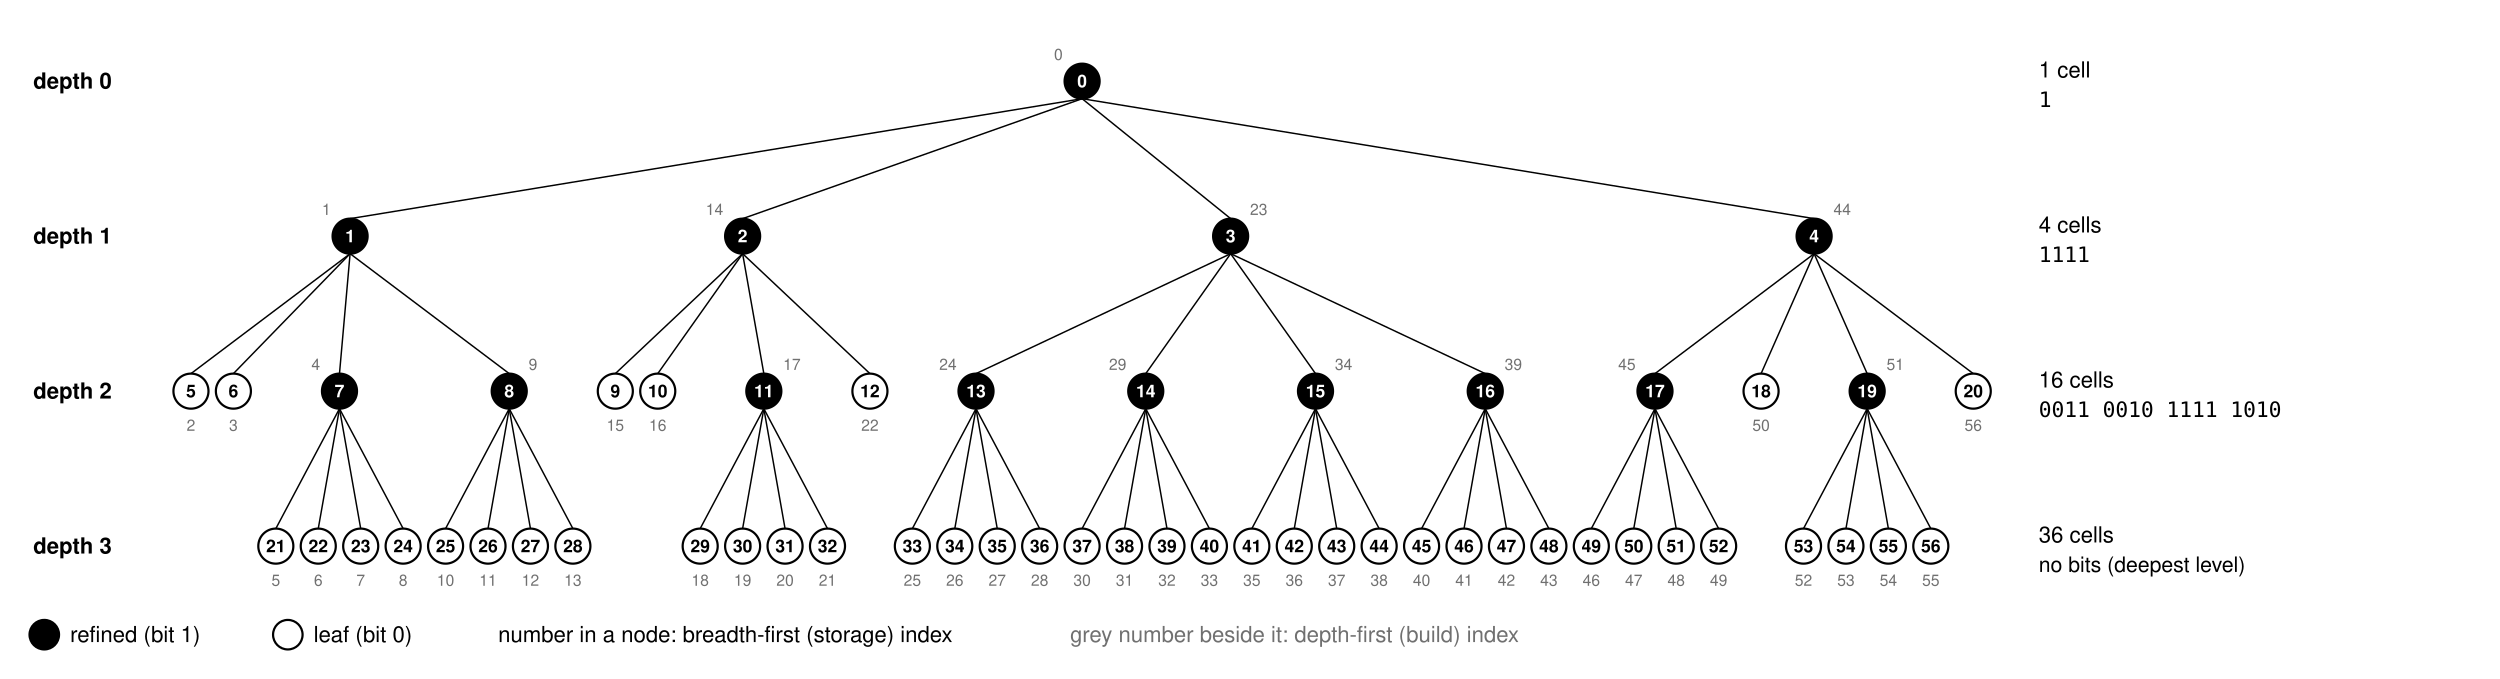
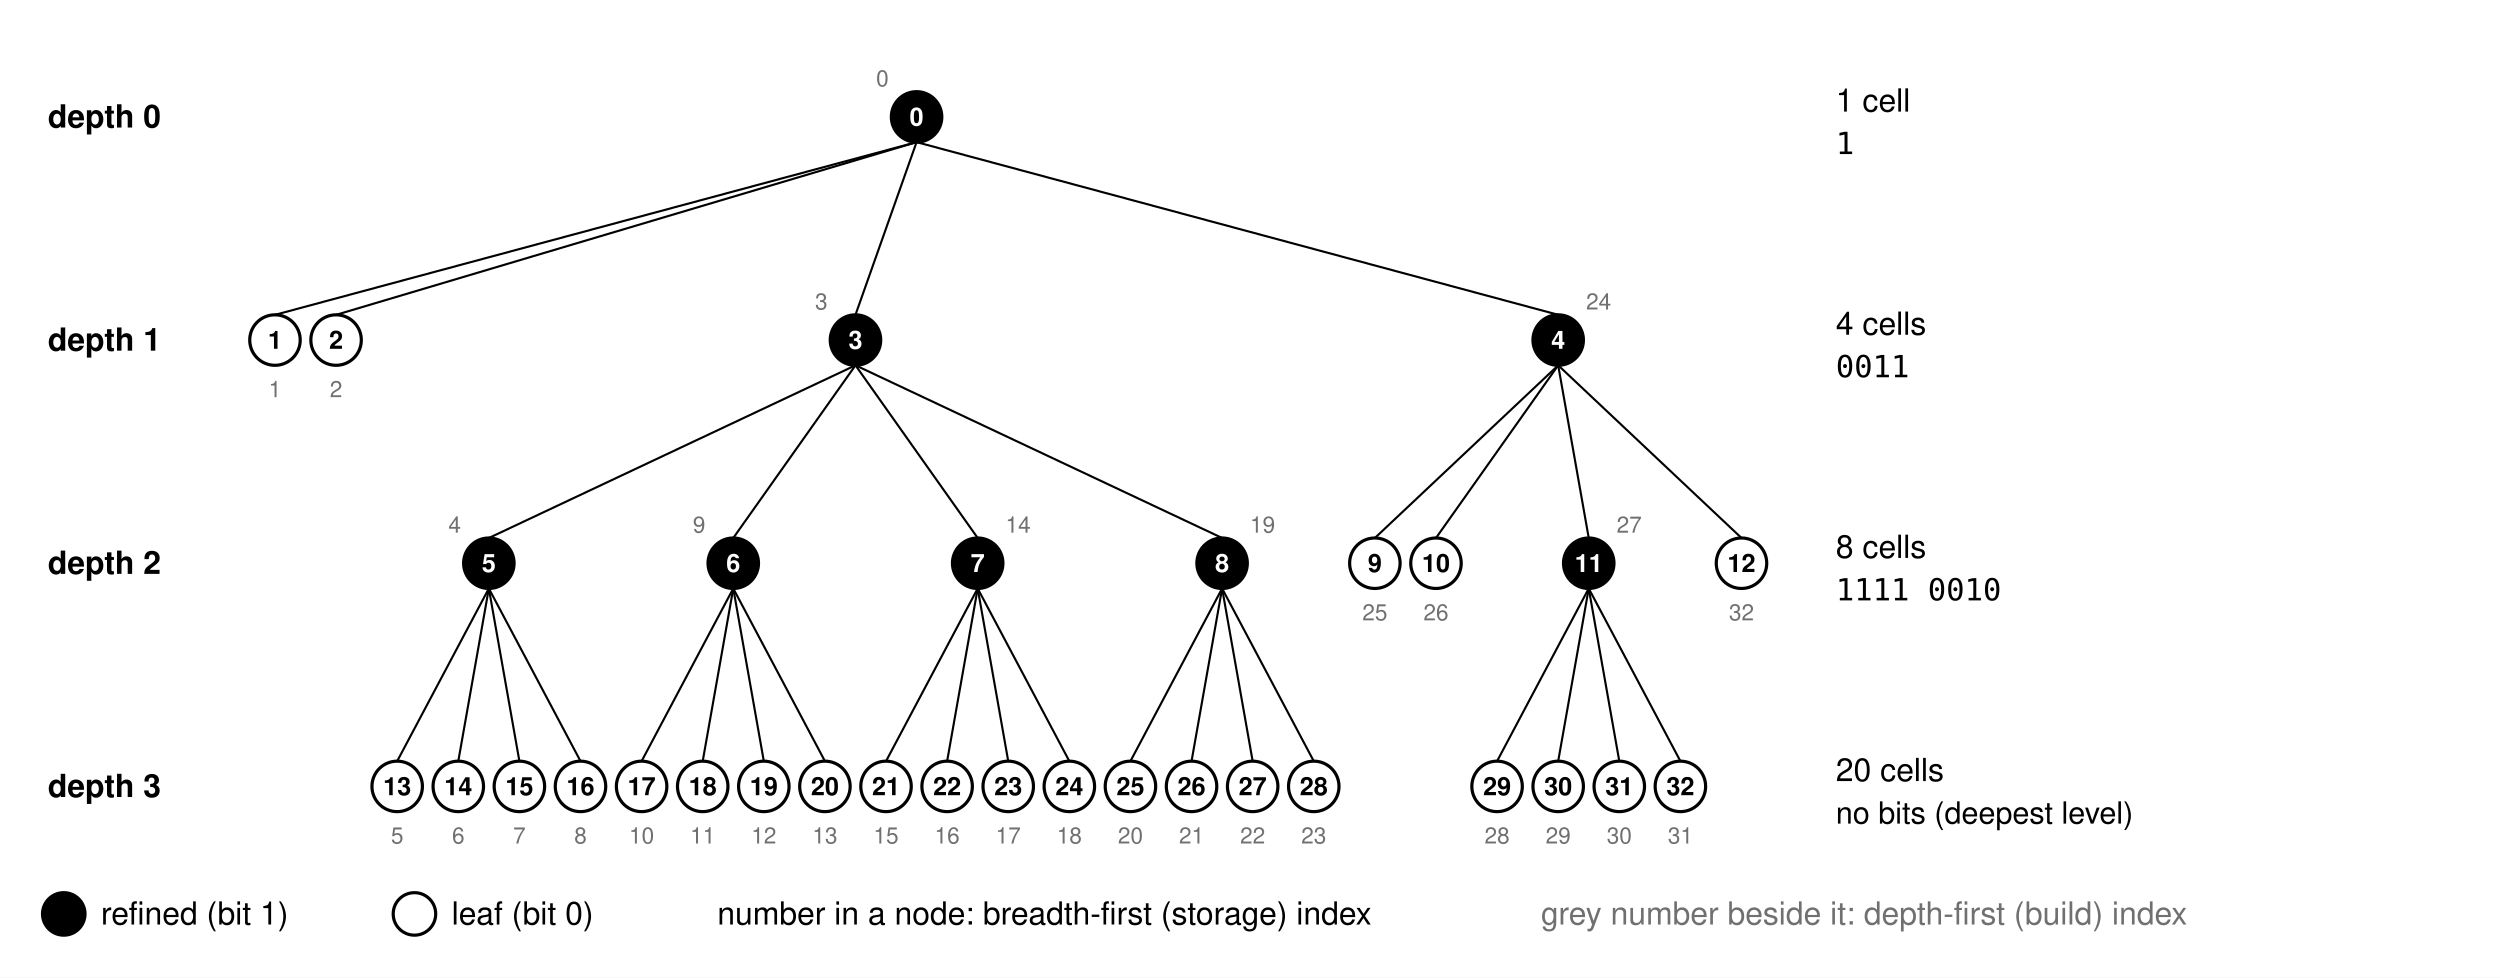
- <svg xmlns="http://www.w3.org/2000/svg" width="1355" height="368" viewBox="0 0 1355 368" role="img" aria-label="The single quadtree with depth-first and breadth-first indices" font-family="Helvetica, Arial, sans-serif">
-   <rect width="1355" height="368" fill="#ffffff" />
-   <line x1="586.50" y1="53.50" x2="189.75" y2="118.50" stroke="#000000" stroke-width="0.8" />
-   <line x1="586.50" y1="53.50" x2="402.50" y2="118.50" stroke="#000000" stroke-width="0.8" />
-   <line x1="586.50" y1="53.50" x2="667.00" y2="118.50" stroke="#000000" stroke-width="0.8" />
-   <line x1="586.50" y1="53.50" x2="983.25" y2="118.50" stroke="#000000" stroke-width="0.8" />
-   <line x1="189.75" y1="137.50" x2="103.50" y2="202.50" stroke="#000000" stroke-width="0.8" />
-   <line x1="189.75" y1="137.50" x2="126.50" y2="202.50" stroke="#000000" stroke-width="0.8" />
-   <line x1="189.75" y1="137.50" x2="184.00" y2="202.50" stroke="#000000" stroke-width="0.8" />
-   <line x1="189.75" y1="137.50" x2="276.00" y2="202.50" stroke="#000000" stroke-width="0.8" />
+ <svg xmlns="http://www.w3.org/2000/svg" width="941" height="368" viewBox="0 0 941 368" role="img" aria-label="The single quadtree with depth-first and breadth-first indices" font-family="Helvetica, Arial, sans-serif">
+   <rect width="941" height="368" fill="#ffffff" />
+   <line x1="345.00" y1="53.50" x2="103.50" y2="118.50" stroke="#000000" stroke-width="0.8" />
+   <line x1="345.00" y1="53.50" x2="126.50" y2="118.50" stroke="#000000" stroke-width="0.8" />
+   <line x1="345.00" y1="53.50" x2="322.00" y2="118.50" stroke="#000000" stroke-width="0.8" />
+   <line x1="345.00" y1="53.50" x2="586.50" y2="118.50" stroke="#000000" stroke-width="0.8" />
+   <line x1="322.00" y1="137.50" x2="184.00" y2="202.50" stroke="#000000" stroke-width="0.8" />
+   <line x1="322.00" y1="137.50" x2="276.00" y2="202.50" stroke="#000000" stroke-width="0.8" />
+   <line x1="322.00" y1="137.50" x2="368.00" y2="202.50" stroke="#000000" stroke-width="0.8" />
+   <line x1="322.00" y1="137.50" x2="460.00" y2="202.50" stroke="#000000" stroke-width="0.8" />
  <line x1="184.00" y1="221.50" x2="149.50" y2="286.50" stroke="#000000" stroke-width="0.8" />
  <line x1="184.00" y1="221.50" x2="172.50" y2="286.50" stroke="#000000" stroke-width="0.8" />
  <line x1="184.00" y1="221.50" x2="195.50" y2="286.50" stroke="#000000" stroke-width="0.8" />
  <line x1="184.00" y1="221.50" x2="218.50" y2="286.50" stroke="#000000" stroke-width="0.8" />
  <line x1="276.00" y1="221.50" x2="241.50" y2="286.50" stroke="#000000" stroke-width="0.8" />
  <line x1="276.00" y1="221.50" x2="264.50" y2="286.50" stroke="#000000" stroke-width="0.8" />
  <line x1="276.00" y1="221.50" x2="287.50" y2="286.50" stroke="#000000" stroke-width="0.8" />
  <line x1="276.00" y1="221.50" x2="310.50" y2="286.50" stroke="#000000" stroke-width="0.8" />
-   <line x1="402.50" y1="137.50" x2="333.50" y2="202.50" stroke="#000000" stroke-width="0.8" />
-   <line x1="402.50" y1="137.50" x2="356.50" y2="202.50" stroke="#000000" stroke-width="0.8" />
-   <line x1="402.50" y1="137.50" x2="414.00" y2="202.50" stroke="#000000" stroke-width="0.8" />
-   <line x1="402.50" y1="137.50" x2="471.50" y2="202.50" stroke="#000000" stroke-width="0.8" />
-   <line x1="414.00" y1="221.50" x2="379.50" y2="286.50" stroke="#000000" stroke-width="0.8" />
-   <line x1="414.00" y1="221.50" x2="402.50" y2="286.50" stroke="#000000" stroke-width="0.8" />
-   <line x1="414.00" y1="221.50" x2="425.50" y2="286.50" stroke="#000000" stroke-width="0.8" />
-   <line x1="414.00" y1="221.50" x2="448.50" y2="286.50" stroke="#000000" stroke-width="0.8" />
-   <line x1="667.00" y1="137.50" x2="529.00" y2="202.50" stroke="#000000" stroke-width="0.8" />
-   <line x1="667.00" y1="137.50" x2="621.00" y2="202.50" stroke="#000000" stroke-width="0.8" />
-   <line x1="667.00" y1="137.50" x2="713.00" y2="202.50" stroke="#000000" stroke-width="0.8" />
-   <line x1="667.00" y1="137.50" x2="805.00" y2="202.50" stroke="#000000" stroke-width="0.8" />
-   <line x1="529.00" y1="221.50" x2="494.50" y2="286.50" stroke="#000000" stroke-width="0.8" />
-   <line x1="529.00" y1="221.50" x2="517.50" y2="286.50" stroke="#000000" stroke-width="0.8" />
-   <line x1="529.00" y1="221.50" x2="540.50" y2="286.50" stroke="#000000" stroke-width="0.8" />
-   <line x1="529.00" y1="221.50" x2="563.50" y2="286.50" stroke="#000000" stroke-width="0.8" />
-   <line x1="621.00" y1="221.50" x2="586.50" y2="286.50" stroke="#000000" stroke-width="0.8" />
-   <line x1="621.00" y1="221.50" x2="609.50" y2="286.50" stroke="#000000" stroke-width="0.8" />
-   <line x1="621.00" y1="221.50" x2="632.50" y2="286.50" stroke="#000000" stroke-width="0.8" />
-   <line x1="621.00" y1="221.50" x2="655.50" y2="286.50" stroke="#000000" stroke-width="0.8" />
-   <line x1="713.00" y1="221.50" x2="678.50" y2="286.50" stroke="#000000" stroke-width="0.8" />
-   <line x1="713.00" y1="221.50" x2="701.50" y2="286.50" stroke="#000000" stroke-width="0.8" />
-   <line x1="713.00" y1="221.50" x2="724.50" y2="286.50" stroke="#000000" stroke-width="0.8" />
-   <line x1="713.00" y1="221.50" x2="747.50" y2="286.50" stroke="#000000" stroke-width="0.8" />
-   <line x1="805.00" y1="221.50" x2="770.50" y2="286.50" stroke="#000000" stroke-width="0.8" />
-   <line x1="805.00" y1="221.50" x2="793.50" y2="286.50" stroke="#000000" stroke-width="0.8" />
-   <line x1="805.00" y1="221.50" x2="816.50" y2="286.50" stroke="#000000" stroke-width="0.8" />
-   <line x1="805.00" y1="221.50" x2="839.50" y2="286.50" stroke="#000000" stroke-width="0.8" />
-   <line x1="983.25" y1="137.50" x2="897.00" y2="202.50" stroke="#000000" stroke-width="0.8" />
-   <line x1="983.25" y1="137.50" x2="954.50" y2="202.50" stroke="#000000" stroke-width="0.8" />
-   <line x1="983.25" y1="137.50" x2="1012.00" y2="202.50" stroke="#000000" stroke-width="0.8" />
-   <line x1="983.25" y1="137.50" x2="1069.50" y2="202.50" stroke="#000000" stroke-width="0.8" />
-   <line x1="897.00" y1="221.50" x2="862.50" y2="286.50" stroke="#000000" stroke-width="0.8" />
-   <line x1="897.00" y1="221.50" x2="885.50" y2="286.50" stroke="#000000" stroke-width="0.8" />
-   <line x1="897.00" y1="221.50" x2="908.50" y2="286.50" stroke="#000000" stroke-width="0.8" />
-   <line x1="897.00" y1="221.50" x2="931.50" y2="286.50" stroke="#000000" stroke-width="0.8" />
-   <line x1="1012.00" y1="221.50" x2="977.50" y2="286.50" stroke="#000000" stroke-width="0.8" />
-   <line x1="1012.00" y1="221.50" x2="1000.50" y2="286.50" stroke="#000000" stroke-width="0.8" />
-   <line x1="1012.00" y1="221.50" x2="1023.50" y2="286.50" stroke="#000000" stroke-width="0.8" />
-   <line x1="1012.00" y1="221.50" x2="1046.50" y2="286.50" stroke="#000000" stroke-width="0.8" />
-   <circle cx="586.50" cy="44.00" r="9.5" fill="#000000" stroke="#000000" stroke-width="1.2" />
-   <text x="586.50" y="47.30" font-size="9.5" text-anchor="middle" font-weight="bold" font-family="Helvetica, Arial, sans-serif" fill="#ffffff">0</text>
-   <text x="576.00" y="32.50" font-size="8.5" text-anchor="end" font-weight="normal" font-family="Helvetica, Arial, sans-serif" fill="#707070">0</text>
-   <circle cx="189.75" cy="128.00" r="9.5" fill="#000000" stroke="#000000" stroke-width="1.2" />
-   <text x="189.75" y="131.30" font-size="9.5" text-anchor="middle" font-weight="bold" font-family="Helvetica, Arial, sans-serif" fill="#ffffff">1</text>
-   <text x="179.25" y="116.50" font-size="8.5" text-anchor="end" font-weight="normal" font-family="Helvetica, Arial, sans-serif" fill="#707070">1</text>
-   <circle cx="103.50" cy="212.00" r="9.5" fill="#ffffff" stroke="#000000" stroke-width="1.2" />
-   <text x="103.50" y="215.30" font-size="9.5" text-anchor="middle" font-weight="bold" font-family="Helvetica, Arial, sans-serif" fill="#000000">5</text>
-   <text x="103.50" y="233.50" font-size="8.5" text-anchor="middle" font-weight="normal" font-family="Helvetica, Arial, sans-serif" fill="#707070">2</text>
-   <circle cx="126.50" cy="212.00" r="9.5" fill="#ffffff" stroke="#000000" stroke-width="1.2" />
-   <text x="126.50" y="215.30" font-size="9.5" text-anchor="middle" font-weight="bold" font-family="Helvetica, Arial, sans-serif" fill="#000000">6</text>
-   <text x="126.50" y="233.50" font-size="8.5" text-anchor="middle" font-weight="normal" font-family="Helvetica, Arial, sans-serif" fill="#707070">3</text>
+   <line x1="368.00" y1="221.50" x2="333.50" y2="286.50" stroke="#000000" stroke-width="0.8" />
+   <line x1="368.00" y1="221.50" x2="356.50" y2="286.50" stroke="#000000" stroke-width="0.8" />
+   <line x1="368.00" y1="221.50" x2="379.50" y2="286.50" stroke="#000000" stroke-width="0.8" />
+   <line x1="368.00" y1="221.50" x2="402.50" y2="286.50" stroke="#000000" stroke-width="0.8" />
+   <line x1="460.00" y1="221.50" x2="425.50" y2="286.50" stroke="#000000" stroke-width="0.8" />
+   <line x1="460.00" y1="221.50" x2="448.50" y2="286.50" stroke="#000000" stroke-width="0.8" />
+   <line x1="460.00" y1="221.50" x2="471.50" y2="286.50" stroke="#000000" stroke-width="0.8" />
+   <line x1="460.00" y1="221.50" x2="494.50" y2="286.50" stroke="#000000" stroke-width="0.8" />
+   <line x1="586.50" y1="137.50" x2="517.50" y2="202.50" stroke="#000000" stroke-width="0.8" />
+   <line x1="586.50" y1="137.50" x2="540.50" y2="202.50" stroke="#000000" stroke-width="0.8" />
+   <line x1="586.50" y1="137.50" x2="598.00" y2="202.50" stroke="#000000" stroke-width="0.8" />
+   <line x1="586.50" y1="137.50" x2="655.50" y2="202.50" stroke="#000000" stroke-width="0.8" />
+   <line x1="598.00" y1="221.50" x2="563.50" y2="286.50" stroke="#000000" stroke-width="0.8" />
+   <line x1="598.00" y1="221.50" x2="586.50" y2="286.50" stroke="#000000" stroke-width="0.8" />
+   <line x1="598.00" y1="221.50" x2="609.50" y2="286.50" stroke="#000000" stroke-width="0.8" />
+   <line x1="598.00" y1="221.50" x2="632.50" y2="286.50" stroke="#000000" stroke-width="0.8" />
+   <circle cx="345.00" cy="44.00" r="9.5" fill="#000000" stroke="#000000" stroke-width="1.2" />
+   <text x="345.00" y="47.30" font-size="9.5" text-anchor="middle" font-weight="bold" font-family="Helvetica, Arial, sans-serif" fill="#ffffff">0</text>
+   <text x="334.50" y="32.50" font-size="8.5" text-anchor="end" font-weight="normal" font-family="Helvetica, Arial, sans-serif" fill="#707070">0</text>
+   <circle cx="103.50" cy="128.00" r="9.5" fill="#ffffff" stroke="#000000" stroke-width="1.2" />
+   <text x="103.50" y="131.30" font-size="9.5" text-anchor="middle" font-weight="bold" font-family="Helvetica, Arial, sans-serif" fill="#000000">1</text>
+   <text x="103.50" y="149.50" font-size="8.5" text-anchor="middle" font-weight="normal" font-family="Helvetica, Arial, sans-serif" fill="#707070">1</text>
+   <circle cx="126.50" cy="128.00" r="9.5" fill="#ffffff" stroke="#000000" stroke-width="1.2" />
+   <text x="126.50" y="131.30" font-size="9.5" text-anchor="middle" font-weight="bold" font-family="Helvetica, Arial, sans-serif" fill="#000000">2</text>
+   <text x="126.50" y="149.50" font-size="8.5" text-anchor="middle" font-weight="normal" font-family="Helvetica, Arial, sans-serif" fill="#707070">2</text>
+   <circle cx="322.00" cy="128.00" r="9.5" fill="#000000" stroke="#000000" stroke-width="1.2" />
+   <text x="322.00" y="131.30" font-size="9.5" text-anchor="middle" font-weight="bold" font-family="Helvetica, Arial, sans-serif" fill="#ffffff">3</text>
+   <text x="311.50" y="116.50" font-size="8.5" text-anchor="end" font-weight="normal" font-family="Helvetica, Arial, sans-serif" fill="#707070">3</text>
  <circle cx="184.00" cy="212.00" r="9.5" fill="#000000" stroke="#000000" stroke-width="1.2" />
-   <text x="184.00" y="215.30" font-size="9.5" text-anchor="middle" font-weight="bold" font-family="Helvetica, Arial, sans-serif" fill="#ffffff">7</text>
+   <text x="184.00" y="215.30" font-size="9.5" text-anchor="middle" font-weight="bold" font-family="Helvetica, Arial, sans-serif" fill="#ffffff">5</text>
  <text x="173.50" y="200.50" font-size="8.5" text-anchor="end" font-weight="normal" font-family="Helvetica, Arial, sans-serif" fill="#707070">4</text>
  <circle cx="149.50" cy="296.00" r="9.5" fill="#ffffff" stroke="#000000" stroke-width="1.2" />
-   <text x="149.50" y="299.30" font-size="9.5" text-anchor="middle" font-weight="bold" font-family="Helvetica, Arial, sans-serif" fill="#000000">21</text>
+   <text x="149.50" y="299.30" font-size="9.5" text-anchor="middle" font-weight="bold" font-family="Helvetica, Arial, sans-serif" fill="#000000">13</text>
  <text x="149.50" y="317.50" font-size="8.5" text-anchor="middle" font-weight="normal" font-family="Helvetica, Arial, sans-serif" fill="#707070">5</text>
  <circle cx="172.50" cy="296.00" r="9.5" fill="#ffffff" stroke="#000000" stroke-width="1.2" />
-   <text x="172.50" y="299.30" font-size="9.5" text-anchor="middle" font-weight="bold" font-family="Helvetica, Arial, sans-serif" fill="#000000">22</text>
+   <text x="172.50" y="299.30" font-size="9.5" text-anchor="middle" font-weight="bold" font-family="Helvetica, Arial, sans-serif" fill="#000000">14</text>
  <text x="172.50" y="317.50" font-size="8.5" text-anchor="middle" font-weight="normal" font-family="Helvetica, Arial, sans-serif" fill="#707070">6</text>
  <circle cx="195.50" cy="296.00" r="9.5" fill="#ffffff" stroke="#000000" stroke-width="1.2" />
-   <text x="195.50" y="299.30" font-size="9.5" text-anchor="middle" font-weight="bold" font-family="Helvetica, Arial, sans-serif" fill="#000000">23</text>
+   <text x="195.50" y="299.30" font-size="9.5" text-anchor="middle" font-weight="bold" font-family="Helvetica, Arial, sans-serif" fill="#000000">15</text>
  <text x="195.50" y="317.50" font-size="8.5" text-anchor="middle" font-weight="normal" font-family="Helvetica, Arial, sans-serif" fill="#707070">7</text>
  <circle cx="218.50" cy="296.00" r="9.5" fill="#ffffff" stroke="#000000" stroke-width="1.2" />
-   <text x="218.50" y="299.30" font-size="9.5" text-anchor="middle" font-weight="bold" font-family="Helvetica, Arial, sans-serif" fill="#000000">24</text>
+   <text x="218.50" y="299.30" font-size="9.5" text-anchor="middle" font-weight="bold" font-family="Helvetica, Arial, sans-serif" fill="#000000">16</text>
  <text x="218.50" y="317.50" font-size="8.5" text-anchor="middle" font-weight="normal" font-family="Helvetica, Arial, sans-serif" fill="#707070">8</text>
  <circle cx="276.00" cy="212.00" r="9.5" fill="#000000" stroke="#000000" stroke-width="1.2" />
-   <text x="276.00" y="215.30" font-size="9.5" text-anchor="middle" font-weight="bold" font-family="Helvetica, Arial, sans-serif" fill="#ffffff">8</text>
-   <text x="286.50" y="200.50" font-size="8.5" text-anchor="start" font-weight="normal" font-family="Helvetica, Arial, sans-serif" fill="#707070">9</text>
+   <text x="276.00" y="215.30" font-size="9.5" text-anchor="middle" font-weight="bold" font-family="Helvetica, Arial, sans-serif" fill="#ffffff">6</text>
+   <text x="265.50" y="200.50" font-size="8.5" text-anchor="end" font-weight="normal" font-family="Helvetica, Arial, sans-serif" fill="#707070">9</text>
  <circle cx="241.50" cy="296.00" r="9.5" fill="#ffffff" stroke="#000000" stroke-width="1.2" />
-   <text x="241.50" y="299.30" font-size="9.5" text-anchor="middle" font-weight="bold" font-family="Helvetica, Arial, sans-serif" fill="#000000">25</text>
+   <text x="241.50" y="299.30" font-size="9.5" text-anchor="middle" font-weight="bold" font-family="Helvetica, Arial, sans-serif" fill="#000000">17</text>
  <text x="241.50" y="317.50" font-size="8.5" text-anchor="middle" font-weight="normal" font-family="Helvetica, Arial, sans-serif" fill="#707070">10</text>
  <circle cx="264.50" cy="296.00" r="9.5" fill="#ffffff" stroke="#000000" stroke-width="1.2" />
-   <text x="264.50" y="299.30" font-size="9.5" text-anchor="middle" font-weight="bold" font-family="Helvetica, Arial, sans-serif" fill="#000000">26</text>
+   <text x="264.50" y="299.30" font-size="9.5" text-anchor="middle" font-weight="bold" font-family="Helvetica, Arial, sans-serif" fill="#000000">18</text>
  <text x="264.50" y="317.50" font-size="8.5" text-anchor="middle" font-weight="normal" font-family="Helvetica, Arial, sans-serif" fill="#707070">11</text>
  <circle cx="287.50" cy="296.00" r="9.5" fill="#ffffff" stroke="#000000" stroke-width="1.2" />
-   <text x="287.50" y="299.30" font-size="9.5" text-anchor="middle" font-weight="bold" font-family="Helvetica, Arial, sans-serif" fill="#000000">27</text>
+   <text x="287.50" y="299.30" font-size="9.5" text-anchor="middle" font-weight="bold" font-family="Helvetica, Arial, sans-serif" fill="#000000">19</text>
  <text x="287.50" y="317.50" font-size="8.5" text-anchor="middle" font-weight="normal" font-family="Helvetica, Arial, sans-serif" fill="#707070">12</text>
  <circle cx="310.50" cy="296.00" r="9.5" fill="#ffffff" stroke="#000000" stroke-width="1.2" />
-   <text x="310.50" y="299.30" font-size="9.5" text-anchor="middle" font-weight="bold" font-family="Helvetica, Arial, sans-serif" fill="#000000">28</text>
+   <text x="310.50" y="299.30" font-size="9.5" text-anchor="middle" font-weight="bold" font-family="Helvetica, Arial, sans-serif" fill="#000000">20</text>
  <text x="310.50" y="317.50" font-size="8.5" text-anchor="middle" font-weight="normal" font-family="Helvetica, Arial, sans-serif" fill="#707070">13</text>
-   <circle cx="402.50" cy="128.00" r="9.5" fill="#000000" stroke="#000000" stroke-width="1.2" />
-   <text x="402.50" y="131.30" font-size="9.5" text-anchor="middle" font-weight="bold" font-family="Helvetica, Arial, sans-serif" fill="#ffffff">2</text>
-   <text x="392.00" y="116.50" font-size="8.5" text-anchor="end" font-weight="normal" font-family="Helvetica, Arial, sans-serif" fill="#707070">14</text>
-   <circle cx="333.50" cy="212.00" r="9.5" fill="#ffffff" stroke="#000000" stroke-width="1.2" />
-   <text x="333.50" y="215.30" font-size="9.5" text-anchor="middle" font-weight="bold" font-family="Helvetica, Arial, sans-serif" fill="#000000">9</text>
-   <text x="333.50" y="233.50" font-size="8.5" text-anchor="middle" font-weight="normal" font-family="Helvetica, Arial, sans-serif" fill="#707070">15</text>
-   <circle cx="356.50" cy="212.00" r="9.5" fill="#ffffff" stroke="#000000" stroke-width="1.2" />
-   <text x="356.50" y="215.30" font-size="9.5" text-anchor="middle" font-weight="bold" font-family="Helvetica, Arial, sans-serif" fill="#000000">10</text>
-   <text x="356.50" y="233.50" font-size="8.5" text-anchor="middle" font-weight="normal" font-family="Helvetica, Arial, sans-serif" fill="#707070">16</text>
-   <circle cx="414.00" cy="212.00" r="9.5" fill="#000000" stroke="#000000" stroke-width="1.2" />
-   <text x="414.00" y="215.30" font-size="9.5" text-anchor="middle" font-weight="bold" font-family="Helvetica, Arial, sans-serif" fill="#ffffff">11</text>
-   <text x="424.50" y="200.50" font-size="8.5" text-anchor="start" font-weight="normal" font-family="Helvetica, Arial, sans-serif" fill="#707070">17</text>
+   <circle cx="368.00" cy="212.00" r="9.5" fill="#000000" stroke="#000000" stroke-width="1.2" />
+   <text x="368.00" y="215.30" font-size="9.5" text-anchor="middle" font-weight="bold" font-family="Helvetica, Arial, sans-serif" fill="#ffffff">7</text>
+   <text x="378.50" y="200.50" font-size="8.5" text-anchor="start" font-weight="normal" font-family="Helvetica, Arial, sans-serif" fill="#707070">14</text>
+   <circle cx="333.50" cy="296.00" r="9.5" fill="#ffffff" stroke="#000000" stroke-width="1.2" />
+   <text x="333.50" y="299.30" font-size="9.5" text-anchor="middle" font-weight="bold" font-family="Helvetica, Arial, sans-serif" fill="#000000">21</text>
+   <text x="333.50" y="317.50" font-size="8.5" text-anchor="middle" font-weight="normal" font-family="Helvetica, Arial, sans-serif" fill="#707070">15</text>
+   <circle cx="356.50" cy="296.00" r="9.5" fill="#ffffff" stroke="#000000" stroke-width="1.2" />
+   <text x="356.50" y="299.30" font-size="9.5" text-anchor="middle" font-weight="bold" font-family="Helvetica, Arial, sans-serif" fill="#000000">22</text>
+   <text x="356.50" y="317.50" font-size="8.5" text-anchor="middle" font-weight="normal" font-family="Helvetica, Arial, sans-serif" fill="#707070">16</text>
  <circle cx="379.50" cy="296.00" r="9.5" fill="#ffffff" stroke="#000000" stroke-width="1.2" />
-   <text x="379.50" y="299.30" font-size="9.5" text-anchor="middle" font-weight="bold" font-family="Helvetica, Arial, sans-serif" fill="#000000">29</text>
-   <text x="379.50" y="317.50" font-size="8.5" text-anchor="middle" font-weight="normal" font-family="Helvetica, Arial, sans-serif" fill="#707070">18</text>
+   <text x="379.50" y="299.30" font-size="9.5" text-anchor="middle" font-weight="bold" font-family="Helvetica, Arial, sans-serif" fill="#000000">23</text>
+   <text x="379.50" y="317.50" font-size="8.5" text-anchor="middle" font-weight="normal" font-family="Helvetica, Arial, sans-serif" fill="#707070">17</text>
  <circle cx="402.50" cy="296.00" r="9.5" fill="#ffffff" stroke="#000000" stroke-width="1.2" />
-   <text x="402.50" y="299.30" font-size="9.5" text-anchor="middle" font-weight="bold" font-family="Helvetica, Arial, sans-serif" fill="#000000">30</text>
-   <text x="402.50" y="317.50" font-size="8.5" text-anchor="middle" font-weight="normal" font-family="Helvetica, Arial, sans-serif" fill="#707070">19</text>
+   <text x="402.50" y="299.30" font-size="9.5" text-anchor="middle" font-weight="bold" font-family="Helvetica, Arial, sans-serif" fill="#000000">24</text>
+   <text x="402.50" y="317.50" font-size="8.5" text-anchor="middle" font-weight="normal" font-family="Helvetica, Arial, sans-serif" fill="#707070">18</text>
+   <circle cx="460.00" cy="212.00" r="9.5" fill="#000000" stroke="#000000" stroke-width="1.2" />
+   <text x="460.00" y="215.30" font-size="9.5" text-anchor="middle" font-weight="bold" font-family="Helvetica, Arial, sans-serif" fill="#ffffff">8</text>
+   <text x="470.50" y="200.50" font-size="8.5" text-anchor="start" font-weight="normal" font-family="Helvetica, Arial, sans-serif" fill="#707070">19</text>
  <circle cx="425.50" cy="296.00" r="9.5" fill="#ffffff" stroke="#000000" stroke-width="1.2" />
-   <text x="425.50" y="299.30" font-size="9.5" text-anchor="middle" font-weight="bold" font-family="Helvetica, Arial, sans-serif" fill="#000000">31</text>
+   <text x="425.50" y="299.30" font-size="9.5" text-anchor="middle" font-weight="bold" font-family="Helvetica, Arial, sans-serif" fill="#000000">25</text>
  <text x="425.50" y="317.50" font-size="8.5" text-anchor="middle" font-weight="normal" font-family="Helvetica, Arial, sans-serif" fill="#707070">20</text>
  <circle cx="448.50" cy="296.00" r="9.5" fill="#ffffff" stroke="#000000" stroke-width="1.2" />
-   <text x="448.50" y="299.30" font-size="9.5" text-anchor="middle" font-weight="bold" font-family="Helvetica, Arial, sans-serif" fill="#000000">32</text>
+   <text x="448.50" y="299.30" font-size="9.5" text-anchor="middle" font-weight="bold" font-family="Helvetica, Arial, sans-serif" fill="#000000">26</text>
  <text x="448.50" y="317.50" font-size="8.5" text-anchor="middle" font-weight="normal" font-family="Helvetica, Arial, sans-serif" fill="#707070">21</text>
-   <circle cx="471.50" cy="212.00" r="9.5" fill="#ffffff" stroke="#000000" stroke-width="1.2" />
-   <text x="471.50" y="215.30" font-size="9.5" text-anchor="middle" font-weight="bold" font-family="Helvetica, Arial, sans-serif" fill="#000000">12</text>
-   <text x="471.50" y="233.50" font-size="8.5" text-anchor="middle" font-weight="normal" font-family="Helvetica, Arial, sans-serif" fill="#707070">22</text>
-   <circle cx="667.00" cy="128.00" r="9.5" fill="#000000" stroke="#000000" stroke-width="1.2" />
-   <text x="667.00" y="131.30" font-size="9.5" text-anchor="middle" font-weight="bold" font-family="Helvetica, Arial, sans-serif" fill="#ffffff">3</text>
-   <text x="677.50" y="116.50" font-size="8.5" text-anchor="start" font-weight="normal" font-family="Helvetica, Arial, sans-serif" fill="#707070">23</text>
-   <circle cx="529.00" cy="212.00" r="9.5" fill="#000000" stroke="#000000" stroke-width="1.2" />
-   <text x="529.00" y="215.30" font-size="9.5" text-anchor="middle" font-weight="bold" font-family="Helvetica, Arial, sans-serif" fill="#ffffff">13</text>
-   <text x="518.50" y="200.50" font-size="8.5" text-anchor="end" font-weight="normal" font-family="Helvetica, Arial, sans-serif" fill="#707070">24</text>
+   <circle cx="471.50" cy="296.00" r="9.5" fill="#ffffff" stroke="#000000" stroke-width="1.2" />
+   <text x="471.50" y="299.30" font-size="9.5" text-anchor="middle" font-weight="bold" font-family="Helvetica, Arial, sans-serif" fill="#000000">27</text>
+   <text x="471.50" y="317.50" font-size="8.5" text-anchor="middle" font-weight="normal" font-family="Helvetica, Arial, sans-serif" fill="#707070">22</text>
  <circle cx="494.50" cy="296.00" r="9.5" fill="#ffffff" stroke="#000000" stroke-width="1.2" />
-   <text x="494.50" y="299.30" font-size="9.5" text-anchor="middle" font-weight="bold" font-family="Helvetica, Arial, sans-serif" fill="#000000">33</text>
-   <text x="494.50" y="317.50" font-size="8.5" text-anchor="middle" font-weight="normal" font-family="Helvetica, Arial, sans-serif" fill="#707070">25</text>
-   <circle cx="517.50" cy="296.00" r="9.5" fill="#ffffff" stroke="#000000" stroke-width="1.2" />
-   <text x="517.50" y="299.30" font-size="9.5" text-anchor="middle" font-weight="bold" font-family="Helvetica, Arial, sans-serif" fill="#000000">34</text>
-   <text x="517.50" y="317.50" font-size="8.5" text-anchor="middle" font-weight="normal" font-family="Helvetica, Arial, sans-serif" fill="#707070">26</text>
-   <circle cx="540.50" cy="296.00" r="9.5" fill="#ffffff" stroke="#000000" stroke-width="1.2" />
-   <text x="540.50" y="299.30" font-size="9.5" text-anchor="middle" font-weight="bold" font-family="Helvetica, Arial, sans-serif" fill="#000000">35</text>
-   <text x="540.50" y="317.50" font-size="8.5" text-anchor="middle" font-weight="normal" font-family="Helvetica, Arial, sans-serif" fill="#707070">27</text>
+   <text x="494.50" y="299.30" font-size="9.5" text-anchor="middle" font-weight="bold" font-family="Helvetica, Arial, sans-serif" fill="#000000">28</text>
+   <text x="494.50" y="317.50" font-size="8.5" text-anchor="middle" font-weight="normal" font-family="Helvetica, Arial, sans-serif" fill="#707070">23</text>
+   <circle cx="586.50" cy="128.00" r="9.5" fill="#000000" stroke="#000000" stroke-width="1.2" />
+   <text x="586.50" y="131.30" font-size="9.5" text-anchor="middle" font-weight="bold" font-family="Helvetica, Arial, sans-serif" fill="#ffffff">4</text>
+   <text x="597.00" y="116.50" font-size="8.5" text-anchor="start" font-weight="normal" font-family="Helvetica, Arial, sans-serif" fill="#707070">24</text>
+   <circle cx="517.50" cy="212.00" r="9.5" fill="#ffffff" stroke="#000000" stroke-width="1.2" />
+   <text x="517.50" y="215.30" font-size="9.5" text-anchor="middle" font-weight="bold" font-family="Helvetica, Arial, sans-serif" fill="#000000">9</text>
+   <text x="517.50" y="233.50" font-size="8.5" text-anchor="middle" font-weight="normal" font-family="Helvetica, Arial, sans-serif" fill="#707070">25</text>
+   <circle cx="540.50" cy="212.00" r="9.5" fill="#ffffff" stroke="#000000" stroke-width="1.2" />
+   <text x="540.50" y="215.30" font-size="9.5" text-anchor="middle" font-weight="bold" font-family="Helvetica, Arial, sans-serif" fill="#000000">10</text>
+   <text x="540.50" y="233.50" font-size="8.5" text-anchor="middle" font-weight="normal" font-family="Helvetica, Arial, sans-serif" fill="#707070">26</text>
+   <circle cx="598.00" cy="212.00" r="9.5" fill="#000000" stroke="#000000" stroke-width="1.2" />
+   <text x="598.00" y="215.30" font-size="9.5" text-anchor="middle" font-weight="bold" font-family="Helvetica, Arial, sans-serif" fill="#ffffff">11</text>
+   <text x="608.50" y="200.50" font-size="8.5" text-anchor="start" font-weight="normal" font-family="Helvetica, Arial, sans-serif" fill="#707070">27</text>
  <circle cx="563.50" cy="296.00" r="9.5" fill="#ffffff" stroke="#000000" stroke-width="1.2" />
-   <text x="563.50" y="299.30" font-size="9.5" text-anchor="middle" font-weight="bold" font-family="Helvetica, Arial, sans-serif" fill="#000000">36</text>
+   <text x="563.50" y="299.30" font-size="9.5" text-anchor="middle" font-weight="bold" font-family="Helvetica, Arial, sans-serif" fill="#000000">29</text>
  <text x="563.50" y="317.50" font-size="8.5" text-anchor="middle" font-weight="normal" font-family="Helvetica, Arial, sans-serif" fill="#707070">28</text>
-   <circle cx="621.00" cy="212.00" r="9.5" fill="#000000" stroke="#000000" stroke-width="1.2" />
-   <text x="621.00" y="215.30" font-size="9.5" text-anchor="middle" font-weight="bold" font-family="Helvetica, Arial, sans-serif" fill="#ffffff">14</text>
-   <text x="610.50" y="200.50" font-size="8.5" text-anchor="end" font-weight="normal" font-family="Helvetica, Arial, sans-serif" fill="#707070">29</text>
  <circle cx="586.50" cy="296.00" r="9.5" fill="#ffffff" stroke="#000000" stroke-width="1.2" />
-   <text x="586.50" y="299.30" font-size="9.5" text-anchor="middle" font-weight="bold" font-family="Helvetica, Arial, sans-serif" fill="#000000">37</text>
-   <text x="586.50" y="317.50" font-size="8.5" text-anchor="middle" font-weight="normal" font-family="Helvetica, Arial, sans-serif" fill="#707070">30</text>
+   <text x="586.50" y="299.30" font-size="9.5" text-anchor="middle" font-weight="bold" font-family="Helvetica, Arial, sans-serif" fill="#000000">30</text>
+   <text x="586.50" y="317.50" font-size="8.5" text-anchor="middle" font-weight="normal" font-family="Helvetica, Arial, sans-serif" fill="#707070">29</text>
  <circle cx="609.50" cy="296.00" r="9.5" fill="#ffffff" stroke="#000000" stroke-width="1.2" />
-   <text x="609.50" y="299.30" font-size="9.5" text-anchor="middle" font-weight="bold" font-family="Helvetica, Arial, sans-serif" fill="#000000">38</text>
-   <text x="609.50" y="317.50" font-size="8.5" text-anchor="middle" font-weight="normal" font-family="Helvetica, Arial, sans-serif" fill="#707070">31</text>
+   <text x="609.50" y="299.30" font-size="9.5" text-anchor="middle" font-weight="bold" font-family="Helvetica, Arial, sans-serif" fill="#000000">31</text>
+   <text x="609.50" y="317.50" font-size="8.5" text-anchor="middle" font-weight="normal" font-family="Helvetica, Arial, sans-serif" fill="#707070">30</text>
  <circle cx="632.50" cy="296.00" r="9.5" fill="#ffffff" stroke="#000000" stroke-width="1.2" />
-   <text x="632.50" y="299.30" font-size="9.5" text-anchor="middle" font-weight="bold" font-family="Helvetica, Arial, sans-serif" fill="#000000">39</text>
-   <text x="632.50" y="317.50" font-size="8.5" text-anchor="middle" font-weight="normal" font-family="Helvetica, Arial, sans-serif" fill="#707070">32</text>
-   <circle cx="655.50" cy="296.00" r="9.5" fill="#ffffff" stroke="#000000" stroke-width="1.2" />
-   <text x="655.50" y="299.30" font-size="9.5" text-anchor="middle" font-weight="bold" font-family="Helvetica, Arial, sans-serif" fill="#000000">40</text>
-   <text x="655.50" y="317.50" font-size="8.5" text-anchor="middle" font-weight="normal" font-family="Helvetica, Arial, sans-serif" fill="#707070">33</text>
-   <circle cx="713.00" cy="212.00" r="9.5" fill="#000000" stroke="#000000" stroke-width="1.2" />
-   <text x="713.00" y="215.30" font-size="9.5" text-anchor="middle" font-weight="bold" font-family="Helvetica, Arial, sans-serif" fill="#ffffff">15</text>
-   <text x="723.50" y="200.50" font-size="8.5" text-anchor="start" font-weight="normal" font-family="Helvetica, Arial, sans-serif" fill="#707070">34</text>
-   <circle cx="678.50" cy="296.00" r="9.5" fill="#ffffff" stroke="#000000" stroke-width="1.2" />
-   <text x="678.50" y="299.30" font-size="9.5" text-anchor="middle" font-weight="bold" font-family="Helvetica, Arial, sans-serif" fill="#000000">41</text>
-   <text x="678.50" y="317.50" font-size="8.5" text-anchor="middle" font-weight="normal" font-family="Helvetica, Arial, sans-serif" fill="#707070">35</text>
-   <circle cx="701.50" cy="296.00" r="9.5" fill="#ffffff" stroke="#000000" stroke-width="1.2" />
-   <text x="701.50" y="299.30" font-size="9.5" text-anchor="middle" font-weight="bold" font-family="Helvetica, Arial, sans-serif" fill="#000000">42</text>
-   <text x="701.50" y="317.50" font-size="8.5" text-anchor="middle" font-weight="normal" font-family="Helvetica, Arial, sans-serif" fill="#707070">36</text>
-   <circle cx="724.50" cy="296.00" r="9.5" fill="#ffffff" stroke="#000000" stroke-width="1.2" />
-   <text x="724.50" y="299.30" font-size="9.5" text-anchor="middle" font-weight="bold" font-family="Helvetica, Arial, sans-serif" fill="#000000">43</text>
-   <text x="724.50" y="317.50" font-size="8.5" text-anchor="middle" font-weight="normal" font-family="Helvetica, Arial, sans-serif" fill="#707070">37</text>
-   <circle cx="747.50" cy="296.00" r="9.5" fill="#ffffff" stroke="#000000" stroke-width="1.2" />
-   <text x="747.50" y="299.30" font-size="9.5" text-anchor="middle" font-weight="bold" font-family="Helvetica, Arial, sans-serif" fill="#000000">44</text>
-   <text x="747.50" y="317.50" font-size="8.5" text-anchor="middle" font-weight="normal" font-family="Helvetica, Arial, sans-serif" fill="#707070">38</text>
-   <circle cx="805.00" cy="212.00" r="9.5" fill="#000000" stroke="#000000" stroke-width="1.2" />
-   <text x="805.00" y="215.30" font-size="9.5" text-anchor="middle" font-weight="bold" font-family="Helvetica, Arial, sans-serif" fill="#ffffff">16</text>
-   <text x="815.50" y="200.50" font-size="8.5" text-anchor="start" font-weight="normal" font-family="Helvetica, Arial, sans-serif" fill="#707070">39</text>
-   <circle cx="770.50" cy="296.00" r="9.5" fill="#ffffff" stroke="#000000" stroke-width="1.2" />
-   <text x="770.50" y="299.30" font-size="9.5" text-anchor="middle" font-weight="bold" font-family="Helvetica, Arial, sans-serif" fill="#000000">45</text>
-   <text x="770.50" y="317.50" font-size="8.5" text-anchor="middle" font-weight="normal" font-family="Helvetica, Arial, sans-serif" fill="#707070">40</text>
-   <circle cx="793.50" cy="296.00" r="9.5" fill="#ffffff" stroke="#000000" stroke-width="1.2" />
-   <text x="793.50" y="299.30" font-size="9.5" text-anchor="middle" font-weight="bold" font-family="Helvetica, Arial, sans-serif" fill="#000000">46</text>
-   <text x="793.50" y="317.50" font-size="8.5" text-anchor="middle" font-weight="normal" font-family="Helvetica, Arial, sans-serif" fill="#707070">41</text>
-   <circle cx="816.50" cy="296.00" r="9.5" fill="#ffffff" stroke="#000000" stroke-width="1.2" />
-   <text x="816.50" y="299.30" font-size="9.5" text-anchor="middle" font-weight="bold" font-family="Helvetica, Arial, sans-serif" fill="#000000">47</text>
-   <text x="816.50" y="317.50" font-size="8.5" text-anchor="middle" font-weight="normal" font-family="Helvetica, Arial, sans-serif" fill="#707070">42</text>
-   <circle cx="839.50" cy="296.00" r="9.5" fill="#ffffff" stroke="#000000" stroke-width="1.2" />
-   <text x="839.50" y="299.30" font-size="9.5" text-anchor="middle" font-weight="bold" font-family="Helvetica, Arial, sans-serif" fill="#000000">48</text>
-   <text x="839.50" y="317.50" font-size="8.5" text-anchor="middle" font-weight="normal" font-family="Helvetica, Arial, sans-serif" fill="#707070">43</text>
-   <circle cx="983.25" cy="128.00" r="9.5" fill="#000000" stroke="#000000" stroke-width="1.2" />
-   <text x="983.25" y="131.30" font-size="9.5" text-anchor="middle" font-weight="bold" font-family="Helvetica, Arial, sans-serif" fill="#ffffff">4</text>
-   <text x="993.75" y="116.50" font-size="8.5" text-anchor="start" font-weight="normal" font-family="Helvetica, Arial, sans-serif" fill="#707070">44</text>
-   <circle cx="897.00" cy="212.00" r="9.5" fill="#000000" stroke="#000000" stroke-width="1.2" />
-   <text x="897.00" y="215.30" font-size="9.5" text-anchor="middle" font-weight="bold" font-family="Helvetica, Arial, sans-serif" fill="#ffffff">17</text>
-   <text x="886.50" y="200.50" font-size="8.5" text-anchor="end" font-weight="normal" font-family="Helvetica, Arial, sans-serif" fill="#707070">45</text>
-   <circle cx="862.50" cy="296.00" r="9.5" fill="#ffffff" stroke="#000000" stroke-width="1.2" />
-   <text x="862.50" y="299.30" font-size="9.5" text-anchor="middle" font-weight="bold" font-family="Helvetica, Arial, sans-serif" fill="#000000">49</text>
-   <text x="862.50" y="317.50" font-size="8.5" text-anchor="middle" font-weight="normal" font-family="Helvetica, Arial, sans-serif" fill="#707070">46</text>
-   <circle cx="885.50" cy="296.00" r="9.5" fill="#ffffff" stroke="#000000" stroke-width="1.2" />
-   <text x="885.50" y="299.30" font-size="9.5" text-anchor="middle" font-weight="bold" font-family="Helvetica, Arial, sans-serif" fill="#000000">50</text>
-   <text x="885.50" y="317.50" font-size="8.5" text-anchor="middle" font-weight="normal" font-family="Helvetica, Arial, sans-serif" fill="#707070">47</text>
-   <circle cx="908.50" cy="296.00" r="9.5" fill="#ffffff" stroke="#000000" stroke-width="1.2" />
-   <text x="908.50" y="299.30" font-size="9.5" text-anchor="middle" font-weight="bold" font-family="Helvetica, Arial, sans-serif" fill="#000000">51</text>
-   <text x="908.50" y="317.50" font-size="8.5" text-anchor="middle" font-weight="normal" font-family="Helvetica, Arial, sans-serif" fill="#707070">48</text>
-   <circle cx="931.50" cy="296.00" r="9.5" fill="#ffffff" stroke="#000000" stroke-width="1.2" />
-   <text x="931.50" y="299.30" font-size="9.5" text-anchor="middle" font-weight="bold" font-family="Helvetica, Arial, sans-serif" fill="#000000">52</text>
-   <text x="931.50" y="317.50" font-size="8.5" text-anchor="middle" font-weight="normal" font-family="Helvetica, Arial, sans-serif" fill="#707070">49</text>
-   <circle cx="954.50" cy="212.00" r="9.5" fill="#ffffff" stroke="#000000" stroke-width="1.2" />
-   <text x="954.50" y="215.30" font-size="9.5" text-anchor="middle" font-weight="bold" font-family="Helvetica, Arial, sans-serif" fill="#000000">18</text>
-   <text x="954.50" y="233.50" font-size="8.5" text-anchor="middle" font-weight="normal" font-family="Helvetica, Arial, sans-serif" fill="#707070">50</text>
-   <circle cx="1012.00" cy="212.00" r="9.5" fill="#000000" stroke="#000000" stroke-width="1.2" />
-   <text x="1012.00" y="215.30" font-size="9.5" text-anchor="middle" font-weight="bold" font-family="Helvetica, Arial, sans-serif" fill="#ffffff">19</text>
-   <text x="1022.50" y="200.50" font-size="8.5" text-anchor="start" font-weight="normal" font-family="Helvetica, Arial, sans-serif" fill="#707070">51</text>
-   <circle cx="977.50" cy="296.00" r="9.5" fill="#ffffff" stroke="#000000" stroke-width="1.2" />
-   <text x="977.50" y="299.30" font-size="9.5" text-anchor="middle" font-weight="bold" font-family="Helvetica, Arial, sans-serif" fill="#000000">53</text>
-   <text x="977.50" y="317.50" font-size="8.5" text-anchor="middle" font-weight="normal" font-family="Helvetica, Arial, sans-serif" fill="#707070">52</text>
-   <circle cx="1000.50" cy="296.00" r="9.5" fill="#ffffff" stroke="#000000" stroke-width="1.2" />
-   <text x="1000.50" y="299.30" font-size="9.5" text-anchor="middle" font-weight="bold" font-family="Helvetica, Arial, sans-serif" fill="#000000">54</text>
-   <text x="1000.50" y="317.50" font-size="8.5" text-anchor="middle" font-weight="normal" font-family="Helvetica, Arial, sans-serif" fill="#707070">53</text>
-   <circle cx="1023.50" cy="296.00" r="9.5" fill="#ffffff" stroke="#000000" stroke-width="1.2" />
-   <text x="1023.50" y="299.30" font-size="9.5" text-anchor="middle" font-weight="bold" font-family="Helvetica, Arial, sans-serif" fill="#000000">55</text>
-   <text x="1023.50" y="317.50" font-size="8.5" text-anchor="middle" font-weight="normal" font-family="Helvetica, Arial, sans-serif" fill="#707070">54</text>
-   <circle cx="1046.50" cy="296.00" r="9.5" fill="#ffffff" stroke="#000000" stroke-width="1.2" />
-   <text x="1046.50" y="299.30" font-size="9.5" text-anchor="middle" font-weight="bold" font-family="Helvetica, Arial, sans-serif" fill="#000000">56</text>
-   <text x="1046.50" y="317.50" font-size="8.5" text-anchor="middle" font-weight="normal" font-family="Helvetica, Arial, sans-serif" fill="#707070">55</text>
-   <circle cx="1069.50" cy="212.00" r="9.5" fill="#ffffff" stroke="#000000" stroke-width="1.2" />
-   <text x="1069.50" y="215.30" font-size="9.5" text-anchor="middle" font-weight="bold" font-family="Helvetica, Arial, sans-serif" fill="#000000">20</text>
-   <text x="1069.50" y="233.50" font-size="8.5" text-anchor="middle" font-weight="normal" font-family="Helvetica, Arial, sans-serif" fill="#707070">56</text>
+   <text x="632.50" y="299.30" font-size="9.5" text-anchor="middle" font-weight="bold" font-family="Helvetica, Arial, sans-serif" fill="#000000">32</text>
+   <text x="632.50" y="317.50" font-size="8.5" text-anchor="middle" font-weight="normal" font-family="Helvetica, Arial, sans-serif" fill="#707070">31</text>
+   <circle cx="655.50" cy="212.00" r="9.5" fill="#ffffff" stroke="#000000" stroke-width="1.2" />
+   <text x="655.50" y="215.30" font-size="9.5" text-anchor="middle" font-weight="bold" font-family="Helvetica, Arial, sans-serif" fill="#000000">12</text>
+   <text x="655.50" y="233.50" font-size="8.5" text-anchor="middle" font-weight="normal" font-family="Helvetica, Arial, sans-serif" fill="#707070">32</text>
  <text x="18.00" y="48.00" font-size="12" text-anchor="start" font-weight="bold" font-family="Helvetica, Arial, sans-serif" fill="#000000">depth 0</text>
-   <text x="1105.00" y="42.00" font-size="12" text-anchor="start" font-weight="normal" font-family="Helvetica, Arial, sans-serif" fill="#000000">1 cell</text>
-   <text x="1105.00" y="58.00" font-size="11.5" text-anchor="start" font-weight="normal" font-family="Menlo, Consolas, monospace" fill="#000000">1</text>
+   <text x="691.00" y="42.00" font-size="12" text-anchor="start" font-weight="normal" font-family="Helvetica, Arial, sans-serif" fill="#000000">1 cell</text>
+   <text x="691.00" y="58.00" font-size="11.5" text-anchor="start" font-weight="normal" font-family="Menlo, Consolas, monospace" fill="#000000">1</text>
  <text x="18.00" y="132.00" font-size="12" text-anchor="start" font-weight="bold" font-family="Helvetica, Arial, sans-serif" fill="#000000">depth 1</text>
-   <text x="1105.00" y="126.00" font-size="12" text-anchor="start" font-weight="normal" font-family="Helvetica, Arial, sans-serif" fill="#000000">4 cells</text>
-   <text x="1105.00" y="142.00" font-size="11.5" text-anchor="start" font-weight="normal" font-family="Menlo, Consolas, monospace" fill="#000000">1111</text>
+   <text x="691.00" y="126.00" font-size="12" text-anchor="start" font-weight="normal" font-family="Helvetica, Arial, sans-serif" fill="#000000">4 cells</text>
+   <text x="691.00" y="142.00" font-size="11.5" text-anchor="start" font-weight="normal" font-family="Menlo, Consolas, monospace" fill="#000000">0011</text>
  <text x="18.00" y="216.00" font-size="12" text-anchor="start" font-weight="bold" font-family="Helvetica, Arial, sans-serif" fill="#000000">depth 2</text>
-   <text x="1105.00" y="210.00" font-size="12" text-anchor="start" font-weight="normal" font-family="Helvetica, Arial, sans-serif" fill="#000000">16 cells</text>
-   <text x="1105.00" y="226.00" font-size="11.5" text-anchor="start" font-weight="normal" font-family="Menlo, Consolas, monospace" fill="#000000">0011 0010 1111 1010</text>
+   <text x="691.00" y="210.00" font-size="12" text-anchor="start" font-weight="normal" font-family="Helvetica, Arial, sans-serif" fill="#000000">8 cells</text>
+   <text x="691.00" y="226.00" font-size="11.5" text-anchor="start" font-weight="normal" font-family="Menlo, Consolas, monospace" fill="#000000">1111 0010</text>
  <text x="18.00" y="300.00" font-size="12" text-anchor="start" font-weight="bold" font-family="Helvetica, Arial, sans-serif" fill="#000000">depth 3</text>
-   <text x="1105.00" y="294.00" font-size="12" text-anchor="start" font-weight="normal" font-family="Helvetica, Arial, sans-serif" fill="#000000">36 cells</text>
-   <text x="1105.00" y="310.00" font-size="11.5" text-anchor="start" font-weight="normal" font-family="Helvetica, Arial, sans-serif" fill="#000000">no bits (deepest level)</text>
+   <text x="691.00" y="294.00" font-size="12" text-anchor="start" font-weight="normal" font-family="Helvetica, Arial, sans-serif" fill="#000000">20 cells</text>
+   <text x="691.00" y="310.00" font-size="11.5" text-anchor="start" font-weight="normal" font-family="Helvetica, Arial, sans-serif" fill="#000000">no bits (deepest level)</text>
  <circle cx="24.00" cy="344.00" r="8" fill="#000000" stroke="#000000" stroke-width="1.2" />
  <text x="38.00" y="348.00" font-size="12" text-anchor="start" font-weight="normal" font-family="Helvetica, Arial, sans-serif" fill="#000000">refined (bit 1)</text>
  <circle cx="156.00" cy="344.00" r="8" fill="#ffffff" stroke="#000000" stroke-width="1.2" />
  <text x="170.00" y="348.00" font-size="12" text-anchor="start" font-weight="normal" font-family="Helvetica, Arial, sans-serif" fill="#000000">leaf (bit 0)</text>
  <text x="270.00" y="348.00" font-size="12" text-anchor="start" font-weight="normal" font-family="Helvetica, Arial, sans-serif" fill="#000000">number in a node: breadth-first (storage) index</text>
  <text x="580.00" y="348.00" font-size="12" text-anchor="start" font-weight="normal" font-family="Helvetica, Arial, sans-serif" fill="#707070">grey number beside it: depth-first (build) index</text>
</svg>
